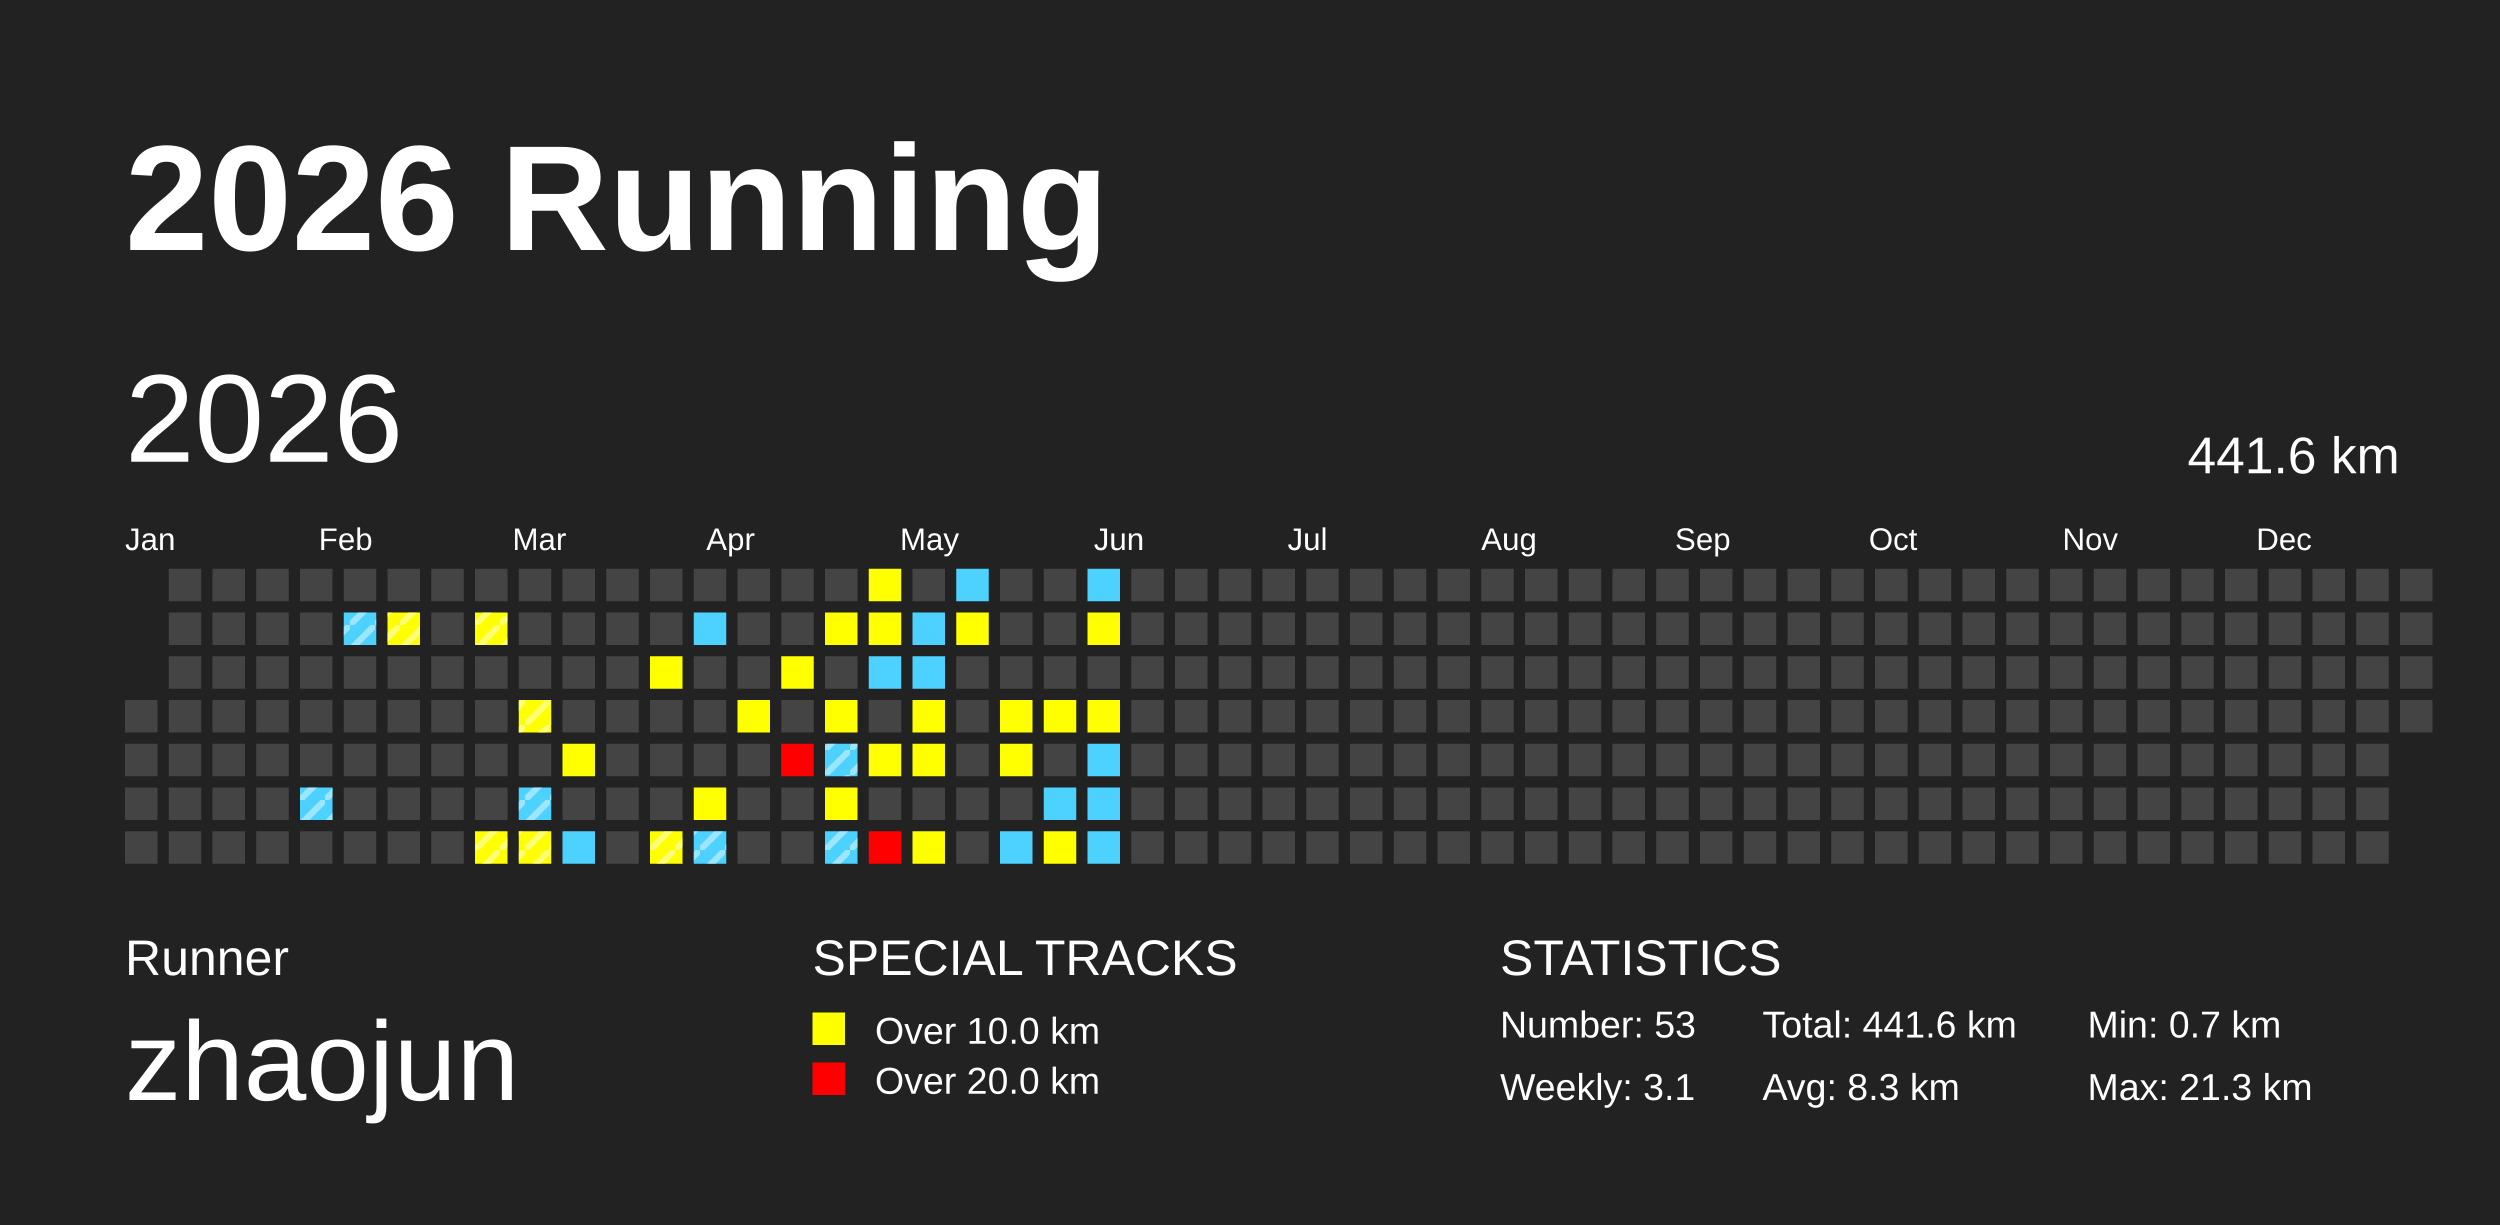
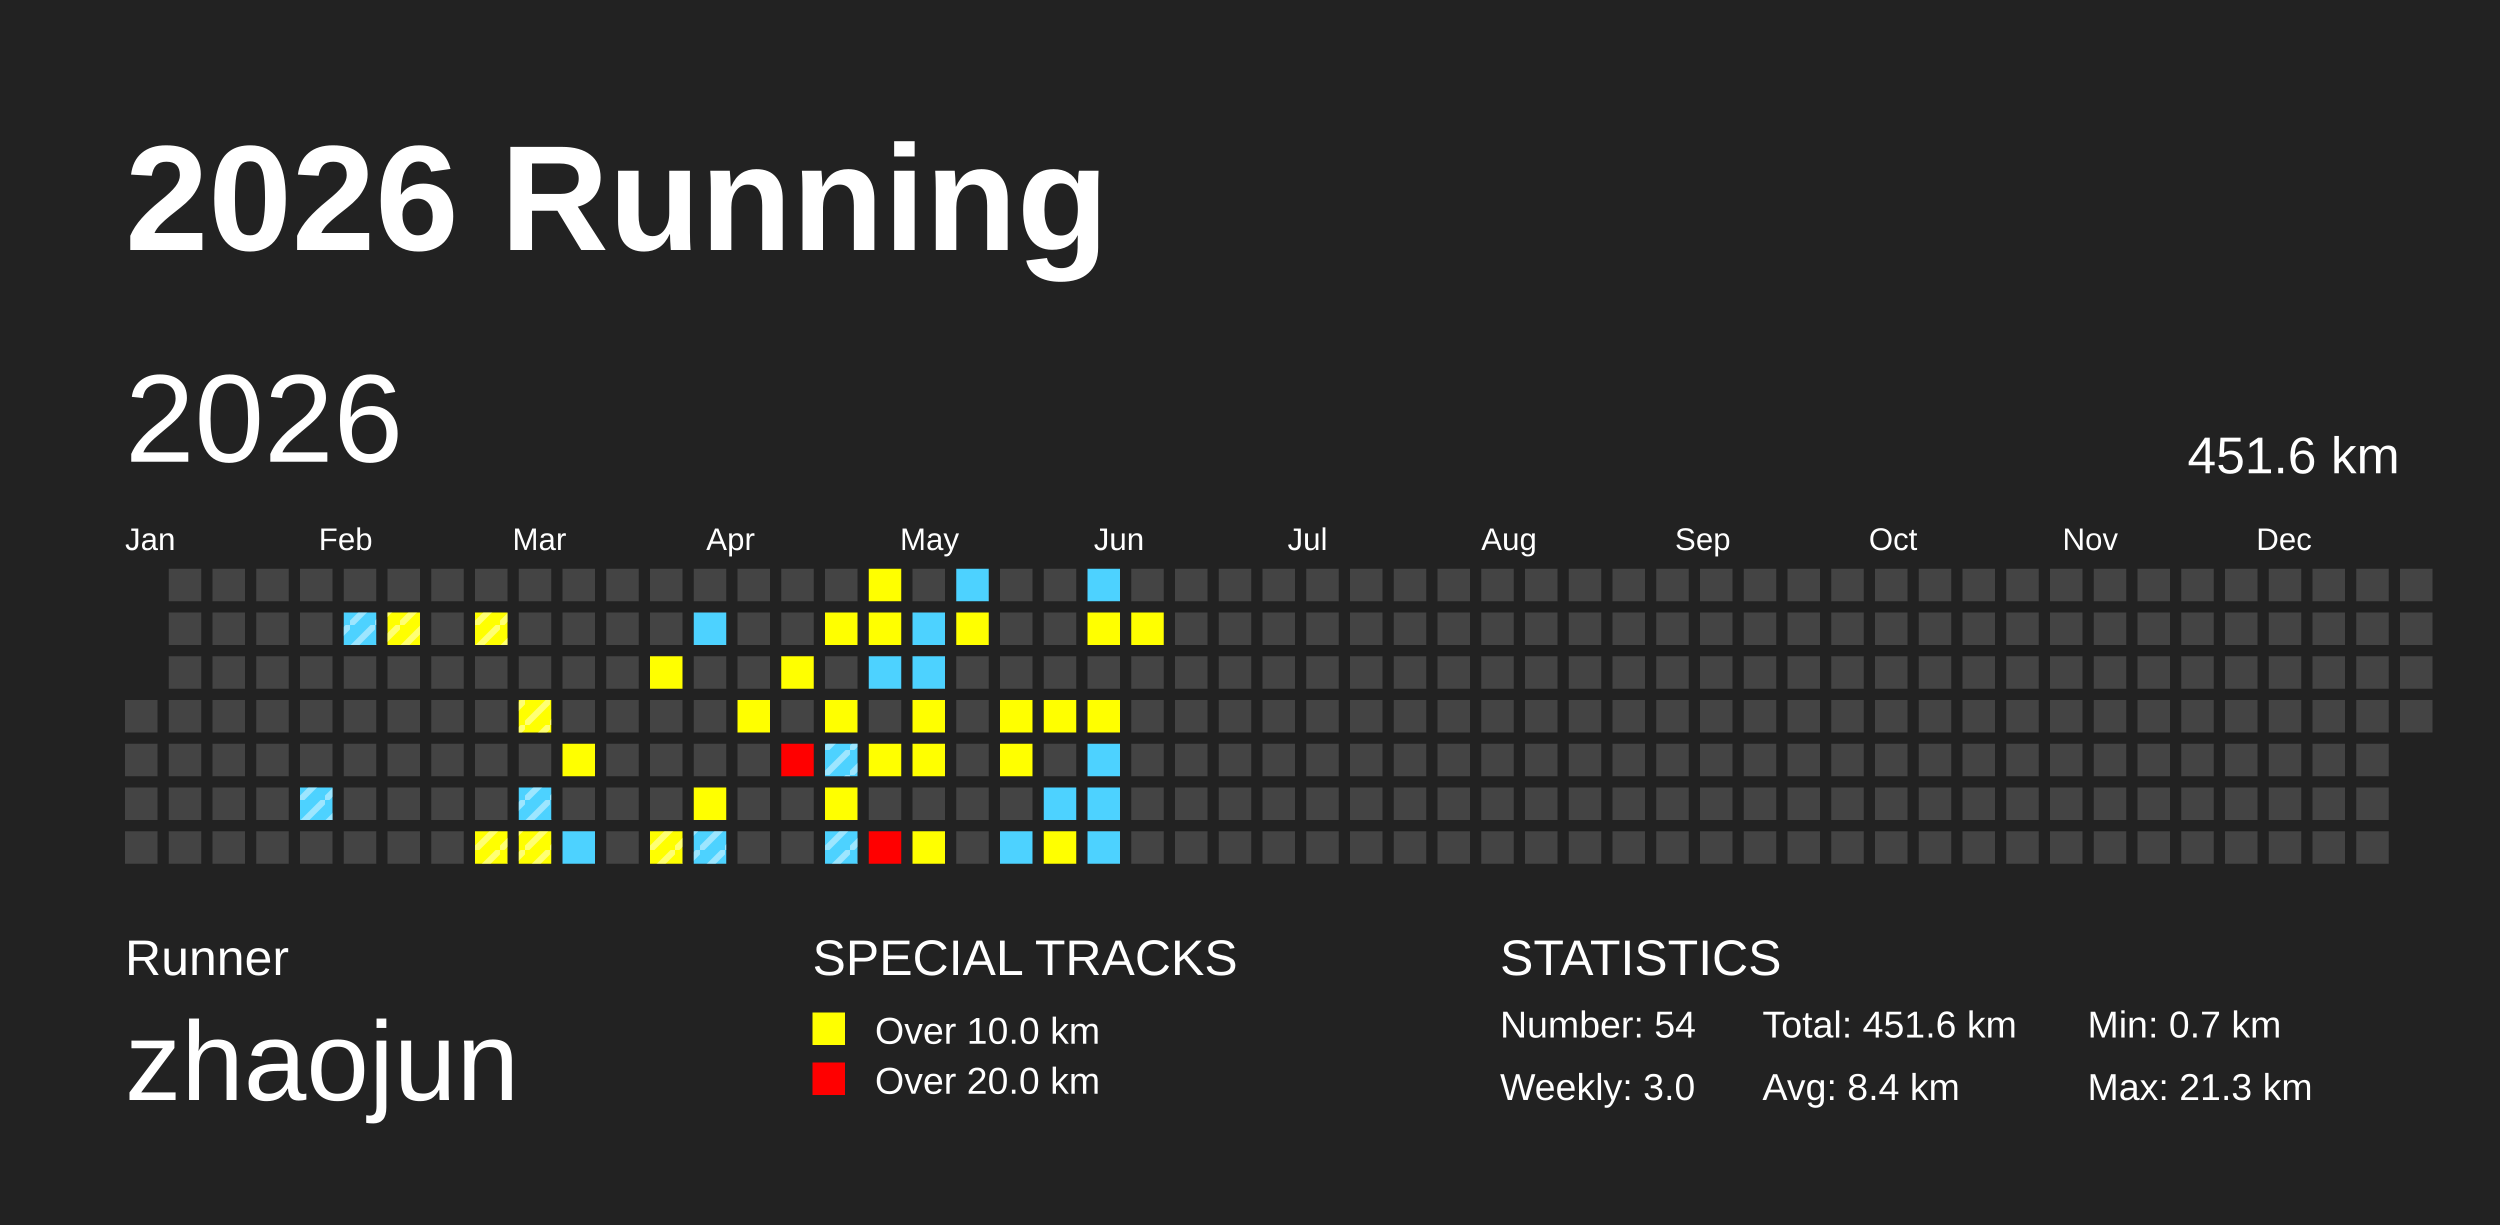
<svg xmlns="http://www.w3.org/2000/svg" baseProfile="full" height="98mm" version="1.1" viewBox="0,0,200,98" width="200mm">
  <defs>
    <pattern height="2" id="indoor-stripe" patternUnits="userSpaceOnUse" width="2">
      <line stroke="white" stroke-opacity="0.45" stroke-width="0.5" x1="0" x2="2" y1="2" y2="0" />
    </pattern>
  </defs>
  <rect fill="#222222" height="98" width="200" x="0" y="0" />
  <text fill="#FFFFFF" style="font-size:12px; font-family:Arial; font-weight:bold;" x="10" y="20">2026 Running</text>
  <text fill="#FFFFFF" style="font-size:4px; font-family:Arial" x="10" y="78">Runner</text>
  <text fill="#FFFFFF" style="font-size:9px; font-family:Arial" x="10" y="88">zhaojun</text>
  <text fill="#FFFFFF" style="font-size:4px; font-family:Arial" x="65" y="78">SPECIAL TRACKS</text>
  <rect fill="yellow" height="2.6" width="2.6" x="65" y="81" />
  <text fill="#FFFFFF" style="font-size:3px; font-family:Arial" x="70" y="83.5">Over 10.0 km</text>
  <rect fill="red" height="2.6" width="2.6" x="65" y="85" />
  <text fill="#FFFFFF" style="font-size:3px; font-family:Arial" x="70" y="87.5">Over 20.0 km</text>
  <text fill="#FFFFFF" style="font-size:4px; font-family:Arial" x="120" y="78">STATISTICS</text>
-   <text fill="#FFFFFF" style="font-size:3px; font-family:Arial" x="120" y="83">Number: 53</text>
-   <text fill="#FFFFFF" style="font-size:3px; font-family:Arial" x="120" y="88">Weekly: 3.1</text>
-   <text fill="#FFFFFF" style="font-size:3px; font-family:Arial" x="141" y="83">Total: 441.6 km</text>
-   <text fill="#FFFFFF" style="font-size:3px; font-family:Arial" x="141" y="88">Avg: 8.3 km</text>
+   <text fill="#FFFFFF" style="font-size:3px; font-family:Arial" x="120" y="83">Number: 54</text>
+   <text fill="#FFFFFF" style="font-size:3px; font-family:Arial" x="120" y="88">Weekly: 3.0</text>
+   <text fill="#FFFFFF" style="font-size:3px; font-family:Arial" x="141" y="83">Total: 451.6 km</text>
+   <text fill="#FFFFFF" style="font-size:3px; font-family:Arial" x="141" y="88">Avg: 8.4 km</text>
  <text fill="#FFFFFF" style="font-size:3px; font-family:Arial" x="167" y="83">Min: 0.7 km</text>
  <text fill="#FFFFFF" style="font-size:3px; font-family:Arial" x="167" y="88">Max: 21.3 km</text>
  <text dominant-baseline="hanging" fill="#FFFFFF" style="font-size:10.0px; font-family:Arial;" x="10" y="30">2026</text>
-   <text dominant-baseline="hanging" fill="#FFFFFF" style="font-size:4.125px; font-family:Arial;" x="175" y="35">441.6 km</text>
+   <text dominant-baseline="hanging" fill="#FFFFFF" style="font-size:4.125px; font-family:Arial;" x="175" y="35">451.6 km</text>
  <text fill="#FFFFFF" style="font-size:2.5px; font-family:Arial" x="10.0" y="44">Jan</text>
  <text fill="#FFFFFF" style="font-size:2.5px; font-family:Arial" x="25.5" y="44">Feb</text>
  <text fill="#FFFFFF" style="font-size:2.5px; font-family:Arial" x="41.0" y="44">Mar</text>
  <text fill="#FFFFFF" style="font-size:2.5px; font-family:Arial" x="56.5" y="44">Apr</text>
  <text fill="#FFFFFF" style="font-size:2.5px; font-family:Arial" x="72.0" y="44">May</text>
  <text fill="#FFFFFF" style="font-size:2.5px; font-family:Arial" x="87.5" y="44">Jun</text>
  <text fill="#FFFFFF" style="font-size:2.5px; font-family:Arial" x="103.0" y="44">Jul</text>
  <text fill="#FFFFFF" style="font-size:2.5px; font-family:Arial" x="118.5" y="44">Aug</text>
  <text fill="#FFFFFF" style="font-size:2.5px; font-family:Arial" x="134.0" y="44">Sep</text>
  <text fill="#FFFFFF" style="font-size:2.5px; font-family:Arial" x="149.5" y="44">Oct</text>
  <text fill="#FFFFFF" style="font-size:2.5px; font-family:Arial" x="165.0" y="44">Nov</text>
  <text fill="#FFFFFF" style="font-size:2.5px; font-family:Arial" x="180.5" y="44">Dec</text>
  <rect fill="#444444" height="2.6" width="2.6" x="10.0" y="56.0" />
  <rect fill="#444444" height="2.6" width="2.6" x="10.0" y="59.5" />
  <rect fill="#444444" height="2.6" width="2.6" x="10.0" y="63.0" />
  <rect fill="#444444" height="2.6" width="2.6" x="10.0" y="66.5" />
  <rect fill="#444444" height="2.6" width="2.6" x="13.5" y="45.5" />
  <rect fill="#444444" height="2.6" width="2.6" x="13.5" y="49.0" />
  <rect fill="#444444" height="2.6" width="2.6" x="13.5" y="52.5" />
  <rect fill="#444444" height="2.6" width="2.6" x="13.5" y="56.0" />
  <rect fill="#444444" height="2.6" width="2.6" x="13.5" y="59.5" />
  <rect fill="#444444" height="2.6" width="2.6" x="13.5" y="63.0" />
  <rect fill="#444444" height="2.6" width="2.6" x="13.5" y="66.5" />
  <rect fill="#444444" height="2.6" width="2.6" x="17.0" y="45.5" />
  <rect fill="#444444" height="2.6" width="2.6" x="17.0" y="49.0" />
  <rect fill="#444444" height="2.6" width="2.6" x="17.0" y="52.5" />
  <rect fill="#444444" height="2.6" width="2.6" x="17.0" y="56.0" />
  <rect fill="#444444" height="2.6" width="2.6" x="17.0" y="59.5" />
  <rect fill="#444444" height="2.6" width="2.6" x="17.0" y="63.0" />
  <rect fill="#444444" height="2.6" width="2.6" x="17.0" y="66.5" />
  <rect fill="#444444" height="2.6" width="2.6" x="20.5" y="45.5" />
  <rect fill="#444444" height="2.6" width="2.6" x="20.5" y="49.0" />
  <rect fill="#444444" height="2.6" width="2.6" x="20.5" y="52.5" />
  <rect fill="#444444" height="2.6" width="2.6" x="20.5" y="56.0" />
  <rect fill="#444444" height="2.6" width="2.6" x="20.5" y="59.5" />
  <rect fill="#444444" height="2.6" width="2.6" x="20.5" y="63.0" />
  <rect fill="#444444" height="2.6" width="2.6" x="20.5" y="66.5" />
  <rect fill="#444444" height="2.6" width="2.6" x="24.0" y="45.5" />
  <rect fill="#444444" height="2.6" width="2.6" x="24.0" y="49.0" />
  <rect fill="#444444" height="2.6" width="2.6" x="24.0" y="52.5" />
  <rect fill="#444444" height="2.6" width="2.6" x="24.0" y="56.0" />
  <rect fill="#444444" height="2.6" width="2.6" x="24.0" y="59.5" />
  <rect fill="#4dd2ff" height="2.6" width="2.6" x="24.0" y="63.0" />
  <rect fill="url(#indoor-stripe)" height="2.6" style="pointer-events: none;" width="2.6" x="24.0" y="63.0" />
  <rect fill="#444444" height="2.6" width="2.6" x="24.0" y="66.5" />
  <rect fill="#444444" height="2.6" width="2.6" x="27.5" y="45.5" />
  <rect fill="#4dd2ff" height="2.6" width="2.6" x="27.5" y="49.0" />
  <rect fill="url(#indoor-stripe)" height="2.6" style="pointer-events: none;" width="2.6" x="27.5" y="49.0" />
  <rect fill="#444444" height="2.6" width="2.6" x="27.5" y="52.5" />
  <rect fill="#444444" height="2.6" width="2.6" x="27.5" y="56.0" />
  <rect fill="#444444" height="2.6" width="2.6" x="27.5" y="59.5" />
  <rect fill="#444444" height="2.6" width="2.6" x="27.5" y="63.0" />
  <rect fill="#444444" height="2.6" width="2.6" x="27.5" y="66.5" />
  <rect fill="#444444" height="2.6" width="2.6" x="31.0" y="45.5" />
  <rect fill="yellow" height="2.6" width="2.6" x="31.0" y="49.0" />
  <rect fill="url(#indoor-stripe)" height="2.6" style="pointer-events: none;" width="2.6" x="31.0" y="49.0" />
  <rect fill="#444444" height="2.6" width="2.6" x="31.0" y="52.5" />
  <rect fill="#444444" height="2.6" width="2.6" x="31.0" y="56.0" />
  <rect fill="#444444" height="2.6" width="2.6" x="31.0" y="59.5" />
  <rect fill="#444444" height="2.6" width="2.6" x="31.0" y="63.0" />
  <rect fill="#444444" height="2.6" width="2.6" x="31.0" y="66.5" />
  <rect fill="#444444" height="2.6" width="2.6" x="34.5" y="45.5" />
  <rect fill="#444444" height="2.6" width="2.6" x="34.5" y="49.0" />
  <rect fill="#444444" height="2.6" width="2.6" x="34.5" y="52.5" />
  <rect fill="#444444" height="2.6" width="2.6" x="34.5" y="56.0" />
  <rect fill="#444444" height="2.6" width="2.6" x="34.5" y="59.5" />
  <rect fill="#444444" height="2.6" width="2.6" x="34.5" y="63.0" />
  <rect fill="#444444" height="2.6" width="2.6" x="34.5" y="66.5" />
  <rect fill="#444444" height="2.6" width="2.6" x="38.0" y="45.5" />
  <rect fill="yellow" height="2.6" width="2.6" x="38.0" y="49.0" />
  <rect fill="url(#indoor-stripe)" height="2.6" style="pointer-events: none;" width="2.6" x="38.0" y="49.0" />
  <rect fill="#444444" height="2.6" width="2.6" x="38.0" y="52.5" />
  <rect fill="#444444" height="2.6" width="2.6" x="38.0" y="56.0" />
  <rect fill="#444444" height="2.6" width="2.6" x="38.0" y="59.5" />
  <rect fill="#444444" height="2.6" width="2.6" x="38.0" y="63.0" />
  <rect fill="yellow" height="2.6" width="2.6" x="38.0" y="66.5" />
  <rect fill="url(#indoor-stripe)" height="2.6" style="pointer-events: none;" width="2.6" x="38.0" y="66.5" />
  <rect fill="#444444" height="2.6" width="2.6" x="41.5" y="45.5" />
  <rect fill="#444444" height="2.6" width="2.6" x="41.5" y="49.0" />
  <rect fill="#444444" height="2.6" width="2.6" x="41.5" y="52.5" />
  <rect fill="yellow" height="2.6" width="2.6" x="41.5" y="56.0" />
  <rect fill="url(#indoor-stripe)" height="2.6" style="pointer-events: none;" width="2.6" x="41.5" y="56.0" />
  <rect fill="#444444" height="2.6" width="2.6" x="41.5" y="59.5" />
  <rect fill="#4dd2ff" height="2.6" width="2.6" x="41.5" y="63.0" />
  <rect fill="url(#indoor-stripe)" height="2.6" style="pointer-events: none;" width="2.6" x="41.5" y="63.0" />
  <rect fill="yellow" height="2.6" width="2.6" x="41.5" y="66.5" />
  <rect fill="url(#indoor-stripe)" height="2.6" style="pointer-events: none;" width="2.6" x="41.5" y="66.5" />
  <rect fill="#444444" height="2.6" width="2.6" x="45.0" y="45.5" />
  <rect fill="#444444" height="2.6" width="2.6" x="45.0" y="49.0" />
  <rect fill="#444444" height="2.6" width="2.6" x="45.0" y="52.5" />
  <rect fill="#444444" height="2.6" width="2.6" x="45.0" y="56.0" />
  <rect fill="yellow" height="2.6" width="2.6" x="45.0" y="59.5" />
  <rect fill="#444444" height="2.6" width="2.6" x="45.0" y="63.0" />
  <rect fill="#4dd2ff" height="2.6" width="2.6" x="45.0" y="66.5" />
  <rect fill="#444444" height="2.6" width="2.6" x="48.5" y="45.5" />
  <rect fill="#444444" height="2.6" width="2.6" x="48.5" y="49.0" />
  <rect fill="#444444" height="2.6" width="2.6" x="48.5" y="52.5" />
  <rect fill="#444444" height="2.6" width="2.6" x="48.5" y="56.0" />
  <rect fill="#444444" height="2.6" width="2.6" x="48.5" y="59.5" />
  <rect fill="#444444" height="2.6" width="2.6" x="48.5" y="63.0" />
  <rect fill="#444444" height="2.6" width="2.6" x="48.5" y="66.5" />
  <rect fill="#444444" height="2.6" width="2.6" x="52.0" y="45.5" />
  <rect fill="#444444" height="2.6" width="2.6" x="52.0" y="49.0" />
  <rect fill="yellow" height="2.6" width="2.6" x="52.0" y="52.5" />
  <rect fill="#444444" height="2.6" width="2.6" x="52.0" y="56.0" />
  <rect fill="#444444" height="2.6" width="2.6" x="52.0" y="59.5" />
  <rect fill="#444444" height="2.6" width="2.6" x="52.0" y="63.0" />
  <rect fill="yellow" height="2.6" width="2.6" x="52.0" y="66.5" />
  <rect fill="url(#indoor-stripe)" height="2.6" style="pointer-events: none;" width="2.6" x="52.0" y="66.5" />
  <rect fill="#444444" height="2.6" width="2.6" x="55.5" y="45.5" />
  <rect fill="#4dd2ff" height="2.6" width="2.6" x="55.5" y="49.0" />
  <rect fill="#444444" height="2.6" width="2.6" x="55.5" y="52.5" />
  <rect fill="#444444" height="2.6" width="2.6" x="55.5" y="56.0" />
  <rect fill="#444444" height="2.6" width="2.6" x="55.5" y="59.5" />
  <rect fill="yellow" height="2.6" width="2.6" x="55.5" y="63.0" />
  <rect fill="#4dd2ff" height="2.6" width="2.6" x="55.5" y="66.5" />
  <rect fill="url(#indoor-stripe)" height="2.6" style="pointer-events: none;" width="2.6" x="55.5" y="66.5" />
  <rect fill="#444444" height="2.6" width="2.6" x="59.0" y="45.5" />
  <rect fill="#444444" height="2.6" width="2.6" x="59.0" y="49.0" />
  <rect fill="#444444" height="2.6" width="2.6" x="59.0" y="52.5" />
  <rect fill="yellow" height="2.6" width="2.6" x="59.0" y="56.0" />
  <rect fill="#444444" height="2.6" width="2.6" x="59.0" y="59.5" />
  <rect fill="#444444" height="2.6" width="2.6" x="59.0" y="63.0" />
  <rect fill="#444444" height="2.6" width="2.6" x="59.0" y="66.5" />
  <rect fill="#444444" height="2.6" width="2.6" x="62.5" y="45.5" />
  <rect fill="#444444" height="2.6" width="2.6" x="62.5" y="49.0" />
  <rect fill="yellow" height="2.6" width="2.6" x="62.5" y="52.5" />
  <rect fill="#444444" height="2.6" width="2.6" x="62.5" y="56.0" />
  <rect fill="red" height="2.6" width="2.6" x="62.5" y="59.5" />
  <rect fill="#444444" height="2.6" width="2.6" x="62.5" y="63.0" />
  <rect fill="#444444" height="2.6" width="2.6" x="62.5" y="66.5" />
  <rect fill="#444444" height="2.6" width="2.6" x="66.0" y="45.5" />
  <rect fill="yellow" height="2.6" width="2.6" x="66.0" y="49.0" />
  <rect fill="#444444" height="2.6" width="2.6" x="66.0" y="52.5" />
  <rect fill="yellow" height="2.6" width="2.6" x="66.0" y="56.0" />
  <rect fill="#4dd2ff" height="2.6" width="2.6" x="66.0" y="59.5" />
  <rect fill="url(#indoor-stripe)" height="2.6" style="pointer-events: none;" width="2.6" x="66.0" y="59.5" />
  <rect fill="yellow" height="2.6" width="2.6" x="66.0" y="63.0" />
  <rect fill="#4dd2ff" height="2.6" width="2.6" x="66.0" y="66.5" />
  <rect fill="url(#indoor-stripe)" height="2.6" style="pointer-events: none;" width="2.6" x="66.0" y="66.5" />
  <rect fill="yellow" height="2.6" width="2.6" x="69.5" y="45.5" />
  <rect fill="yellow" height="2.6" width="2.6" x="69.5" y="49.0" />
  <rect fill="#4dd2ff" height="2.6" width="2.6" x="69.5" y="52.5" />
  <rect fill="#444444" height="2.6" width="2.6" x="69.5" y="56.0" />
  <rect fill="yellow" height="2.6" width="2.6" x="69.5" y="59.5" />
  <rect fill="#444444" height="2.6" width="2.6" x="69.5" y="63.0" />
  <rect fill="red" height="2.6" width="2.6" x="69.5" y="66.5" />
  <rect fill="#444444" height="2.6" width="2.6" x="73.0" y="45.5" />
  <rect fill="#4dd2ff" height="2.6" width="2.6" x="73.0" y="49.0" />
  <rect fill="#4dd2ff" height="2.6" width="2.6" x="73.0" y="52.5" />
  <rect fill="yellow" height="2.6" width="2.6" x="73.0" y="56.0" />
  <rect fill="yellow" height="2.6" width="2.6" x="73.0" y="59.5" />
  <rect fill="#444444" height="2.6" width="2.6" x="73.0" y="63.0" />
  <rect fill="yellow" height="2.6" width="2.6" x="73.0" y="66.5" />
  <rect fill="#4dd2ff" height="2.6" width="2.6" x="76.5" y="45.5" />
  <rect fill="yellow" height="2.6" width="2.6" x="76.5" y="49.0" />
  <rect fill="#444444" height="2.6" width="2.6" x="76.5" y="52.5" />
  <rect fill="#444444" height="2.6" width="2.6" x="76.5" y="56.0" />
  <rect fill="#444444" height="2.6" width="2.6" x="76.5" y="59.5" />
  <rect fill="#444444" height="2.6" width="2.6" x="76.5" y="63.0" />
  <rect fill="#444444" height="2.6" width="2.6" x="76.5" y="66.5" />
  <rect fill="#444444" height="2.6" width="2.6" x="80.0" y="45.5" />
  <rect fill="#444444" height="2.6" width="2.6" x="80.0" y="49.0" />
  <rect fill="#444444" height="2.6" width="2.6" x="80.0" y="52.5" />
  <rect fill="yellow" height="2.6" width="2.6" x="80.0" y="56.0" />
  <rect fill="yellow" height="2.6" width="2.6" x="80.0" y="59.5" />
  <rect fill="#444444" height="2.6" width="2.6" x="80.0" y="63.0" />
  <rect fill="#4dd2ff" height="2.6" width="2.6" x="80.0" y="66.5" />
  <rect fill="#444444" height="2.6" width="2.6" x="83.5" y="45.5" />
  <rect fill="#444444" height="2.6" width="2.6" x="83.5" y="49.0" />
  <rect fill="#444444" height="2.6" width="2.6" x="83.5" y="52.5" />
  <rect fill="yellow" height="2.6" width="2.6" x="83.5" y="56.0" />
  <rect fill="#444444" height="2.6" width="2.6" x="83.5" y="59.5" />
  <rect fill="#4dd2ff" height="2.6" width="2.6" x="83.5" y="63.0" />
  <rect fill="yellow" height="2.6" width="2.6" x="83.5" y="66.5" />
  <rect fill="#4dd2ff" height="2.6" width="2.6" x="87.0" y="45.5" />
  <rect fill="yellow" height="2.6" width="2.6" x="87.0" y="49.0" />
  <rect fill="#444444" height="2.6" width="2.6" x="87.0" y="52.5" />
  <rect fill="yellow" height="2.6" width="2.6" x="87.0" y="56.0" />
  <rect fill="#4dd2ff" height="2.6" width="2.6" x="87.0" y="59.5" />
  <rect fill="#4dd2ff" height="2.6" width="2.6" x="87.0" y="63.0" />
  <rect fill="#4dd2ff" height="2.6" width="2.6" x="87.0" y="66.5" />
  <rect fill="#444444" height="2.6" width="2.6" x="90.5" y="45.5" />
-   <rect fill="#444444" height="2.6" width="2.6" x="90.5" y="49.0" />
+   <rect fill="yellow" height="2.6" width="2.6" x="90.5" y="49.0" />
  <rect fill="#444444" height="2.6" width="2.6" x="90.5" y="52.5" />
  <rect fill="#444444" height="2.6" width="2.6" x="90.5" y="56.0" />
  <rect fill="#444444" height="2.6" width="2.6" x="90.5" y="59.5" />
  <rect fill="#444444" height="2.6" width="2.6" x="90.5" y="63.0" />
  <rect fill="#444444" height="2.6" width="2.6" x="90.5" y="66.5" />
  <rect fill="#444444" height="2.6" width="2.6" x="94.0" y="45.5" />
  <rect fill="#444444" height="2.6" width="2.6" x="94.0" y="49.0" />
  <rect fill="#444444" height="2.6" width="2.6" x="94.0" y="52.5" />
  <rect fill="#444444" height="2.6" width="2.6" x="94.0" y="56.0" />
  <rect fill="#444444" height="2.6" width="2.6" x="94.0" y="59.5" />
  <rect fill="#444444" height="2.6" width="2.6" x="94.0" y="63.0" />
  <rect fill="#444444" height="2.6" width="2.6" x="94.0" y="66.5" />
  <rect fill="#444444" height="2.6" width="2.6" x="97.5" y="45.5" />
  <rect fill="#444444" height="2.6" width="2.6" x="97.5" y="49.0" />
  <rect fill="#444444" height="2.6" width="2.6" x="97.5" y="52.5" />
  <rect fill="#444444" height="2.6" width="2.6" x="97.5" y="56.0" />
  <rect fill="#444444" height="2.6" width="2.6" x="97.5" y="59.5" />
  <rect fill="#444444" height="2.6" width="2.6" x="97.5" y="63.0" />
  <rect fill="#444444" height="2.6" width="2.6" x="97.5" y="66.5" />
  <rect fill="#444444" height="2.6" width="2.6" x="101.0" y="45.5" />
  <rect fill="#444444" height="2.6" width="2.6" x="101.0" y="49.0" />
  <rect fill="#444444" height="2.6" width="2.6" x="101.0" y="52.5" />
  <rect fill="#444444" height="2.6" width="2.6" x="101.0" y="56.0" />
  <rect fill="#444444" height="2.6" width="2.6" x="101.0" y="59.5" />
  <rect fill="#444444" height="2.6" width="2.6" x="101.0" y="63.0" />
  <rect fill="#444444" height="2.6" width="2.6" x="101.0" y="66.5" />
  <rect fill="#444444" height="2.6" width="2.6" x="104.5" y="45.5" />
  <rect fill="#444444" height="2.6" width="2.6" x="104.5" y="49.0" />
  <rect fill="#444444" height="2.6" width="2.6" x="104.5" y="52.5" />
  <rect fill="#444444" height="2.6" width="2.6" x="104.5" y="56.0" />
  <rect fill="#444444" height="2.6" width="2.6" x="104.5" y="59.5" />
  <rect fill="#444444" height="2.6" width="2.6" x="104.5" y="63.0" />
  <rect fill="#444444" height="2.6" width="2.6" x="104.5" y="66.5" />
  <rect fill="#444444" height="2.6" width="2.6" x="108.0" y="45.5" />
  <rect fill="#444444" height="2.6" width="2.6" x="108.0" y="49.0" />
  <rect fill="#444444" height="2.6" width="2.6" x="108.0" y="52.5" />
  <rect fill="#444444" height="2.6" width="2.6" x="108.0" y="56.0" />
  <rect fill="#444444" height="2.6" width="2.6" x="108.0" y="59.5" />
  <rect fill="#444444" height="2.6" width="2.6" x="108.0" y="63.0" />
  <rect fill="#444444" height="2.6" width="2.6" x="108.0" y="66.5" />
  <rect fill="#444444" height="2.6" width="2.6" x="111.5" y="45.5" />
  <rect fill="#444444" height="2.6" width="2.6" x="111.5" y="49.0" />
  <rect fill="#444444" height="2.6" width="2.6" x="111.5" y="52.5" />
  <rect fill="#444444" height="2.6" width="2.6" x="111.5" y="56.0" />
  <rect fill="#444444" height="2.6" width="2.6" x="111.5" y="59.5" />
  <rect fill="#444444" height="2.6" width="2.6" x="111.5" y="63.0" />
  <rect fill="#444444" height="2.6" width="2.6" x="111.5" y="66.5" />
  <rect fill="#444444" height="2.6" width="2.6" x="115.0" y="45.5" />
  <rect fill="#444444" height="2.6" width="2.6" x="115.0" y="49.0" />
  <rect fill="#444444" height="2.6" width="2.6" x="115.0" y="52.5" />
  <rect fill="#444444" height="2.6" width="2.6" x="115.0" y="56.0" />
  <rect fill="#444444" height="2.6" width="2.6" x="115.0" y="59.5" />
  <rect fill="#444444" height="2.6" width="2.6" x="115.0" y="63.0" />
  <rect fill="#444444" height="2.6" width="2.6" x="115.0" y="66.5" />
  <rect fill="#444444" height="2.6" width="2.6" x="118.5" y="45.5" />
  <rect fill="#444444" height="2.6" width="2.6" x="118.5" y="49.0" />
  <rect fill="#444444" height="2.6" width="2.6" x="118.5" y="52.5" />
  <rect fill="#444444" height="2.6" width="2.6" x="118.5" y="56.0" />
  <rect fill="#444444" height="2.6" width="2.6" x="118.5" y="59.5" />
  <rect fill="#444444" height="2.6" width="2.6" x="118.5" y="63.0" />
  <rect fill="#444444" height="2.6" width="2.6" x="118.5" y="66.5" />
  <rect fill="#444444" height="2.6" width="2.6" x="122.0" y="45.5" />
  <rect fill="#444444" height="2.6" width="2.6" x="122.0" y="49.0" />
  <rect fill="#444444" height="2.6" width="2.6" x="122.0" y="52.5" />
  <rect fill="#444444" height="2.6" width="2.6" x="122.0" y="56.0" />
  <rect fill="#444444" height="2.6" width="2.6" x="122.0" y="59.5" />
  <rect fill="#444444" height="2.6" width="2.6" x="122.0" y="63.0" />
  <rect fill="#444444" height="2.6" width="2.6" x="122.0" y="66.5" />
  <rect fill="#444444" height="2.6" width="2.6" x="125.5" y="45.5" />
  <rect fill="#444444" height="2.6" width="2.6" x="125.5" y="49.0" />
  <rect fill="#444444" height="2.6" width="2.6" x="125.5" y="52.5" />
  <rect fill="#444444" height="2.6" width="2.6" x="125.5" y="56.0" />
  <rect fill="#444444" height="2.6" width="2.6" x="125.5" y="59.5" />
  <rect fill="#444444" height="2.6" width="2.6" x="125.5" y="63.0" />
  <rect fill="#444444" height="2.6" width="2.6" x="125.5" y="66.5" />
  <rect fill="#444444" height="2.6" width="2.6" x="129.0" y="45.5" />
  <rect fill="#444444" height="2.6" width="2.6" x="129.0" y="49.0" />
  <rect fill="#444444" height="2.6" width="2.6" x="129.0" y="52.5" />
  <rect fill="#444444" height="2.6" width="2.6" x="129.0" y="56.0" />
  <rect fill="#444444" height="2.6" width="2.6" x="129.0" y="59.5" />
  <rect fill="#444444" height="2.6" width="2.6" x="129.0" y="63.0" />
  <rect fill="#444444" height="2.6" width="2.6" x="129.0" y="66.5" />
  <rect fill="#444444" height="2.6" width="2.6" x="132.5" y="45.5" />
  <rect fill="#444444" height="2.6" width="2.6" x="132.5" y="49.0" />
  <rect fill="#444444" height="2.6" width="2.6" x="132.5" y="52.5" />
  <rect fill="#444444" height="2.6" width="2.6" x="132.5" y="56.0" />
  <rect fill="#444444" height="2.6" width="2.6" x="132.5" y="59.5" />
  <rect fill="#444444" height="2.6" width="2.6" x="132.5" y="63.0" />
  <rect fill="#444444" height="2.6" width="2.6" x="132.5" y="66.5" />
  <rect fill="#444444" height="2.6" width="2.6" x="136.0" y="45.5" />
  <rect fill="#444444" height="2.6" width="2.6" x="136.0" y="49.0" />
  <rect fill="#444444" height="2.6" width="2.6" x="136.0" y="52.5" />
  <rect fill="#444444" height="2.6" width="2.6" x="136.0" y="56.0" />
  <rect fill="#444444" height="2.6" width="2.6" x="136.0" y="59.5" />
  <rect fill="#444444" height="2.6" width="2.6" x="136.0" y="63.0" />
  <rect fill="#444444" height="2.6" width="2.6" x="136.0" y="66.5" />
  <rect fill="#444444" height="2.6" width="2.6" x="139.5" y="45.5" />
  <rect fill="#444444" height="2.6" width="2.6" x="139.5" y="49.0" />
  <rect fill="#444444" height="2.6" width="2.6" x="139.5" y="52.5" />
  <rect fill="#444444" height="2.6" width="2.6" x="139.5" y="56.0" />
  <rect fill="#444444" height="2.6" width="2.6" x="139.5" y="59.5" />
  <rect fill="#444444" height="2.6" width="2.6" x="139.5" y="63.0" />
  <rect fill="#444444" height="2.6" width="2.6" x="139.5" y="66.5" />
  <rect fill="#444444" height="2.6" width="2.6" x="143.0" y="45.5" />
  <rect fill="#444444" height="2.6" width="2.6" x="143.0" y="49.0" />
  <rect fill="#444444" height="2.6" width="2.6" x="143.0" y="52.5" />
  <rect fill="#444444" height="2.6" width="2.6" x="143.0" y="56.0" />
  <rect fill="#444444" height="2.6" width="2.6" x="143.0" y="59.5" />
  <rect fill="#444444" height="2.6" width="2.6" x="143.0" y="63.0" />
  <rect fill="#444444" height="2.6" width="2.6" x="143.0" y="66.5" />
  <rect fill="#444444" height="2.6" width="2.6" x="146.5" y="45.5" />
  <rect fill="#444444" height="2.6" width="2.6" x="146.5" y="49.0" />
  <rect fill="#444444" height="2.6" width="2.6" x="146.5" y="52.5" />
  <rect fill="#444444" height="2.6" width="2.6" x="146.5" y="56.0" />
  <rect fill="#444444" height="2.6" width="2.6" x="146.5" y="59.5" />
  <rect fill="#444444" height="2.6" width="2.6" x="146.5" y="63.0" />
  <rect fill="#444444" height="2.6" width="2.6" x="146.5" y="66.5" />
  <rect fill="#444444" height="2.6" width="2.6" x="150.0" y="45.5" />
  <rect fill="#444444" height="2.6" width="2.6" x="150.0" y="49.0" />
  <rect fill="#444444" height="2.6" width="2.6" x="150.0" y="52.5" />
  <rect fill="#444444" height="2.6" width="2.6" x="150.0" y="56.0" />
  <rect fill="#444444" height="2.6" width="2.6" x="150.0" y="59.5" />
  <rect fill="#444444" height="2.6" width="2.6" x="150.0" y="63.0" />
  <rect fill="#444444" height="2.6" width="2.6" x="150.0" y="66.5" />
  <rect fill="#444444" height="2.6" width="2.6" x="153.5" y="45.5" />
  <rect fill="#444444" height="2.6" width="2.6" x="153.5" y="49.0" />
  <rect fill="#444444" height="2.6" width="2.6" x="153.5" y="52.5" />
  <rect fill="#444444" height="2.6" width="2.6" x="153.5" y="56.0" />
  <rect fill="#444444" height="2.6" width="2.6" x="153.5" y="59.5" />
  <rect fill="#444444" height="2.6" width="2.6" x="153.5" y="63.0" />
  <rect fill="#444444" height="2.6" width="2.6" x="153.5" y="66.5" />
  <rect fill="#444444" height="2.6" width="2.6" x="157.0" y="45.5" />
  <rect fill="#444444" height="2.6" width="2.6" x="157.0" y="49.0" />
  <rect fill="#444444" height="2.6" width="2.6" x="157.0" y="52.5" />
  <rect fill="#444444" height="2.6" width="2.6" x="157.0" y="56.0" />
  <rect fill="#444444" height="2.6" width="2.6" x="157.0" y="59.5" />
  <rect fill="#444444" height="2.6" width="2.6" x="157.0" y="63.0" />
  <rect fill="#444444" height="2.6" width="2.6" x="157.0" y="66.5" />
  <rect fill="#444444" height="2.6" width="2.6" x="160.5" y="45.5" />
  <rect fill="#444444" height="2.6" width="2.6" x="160.5" y="49.0" />
  <rect fill="#444444" height="2.6" width="2.6" x="160.5" y="52.5" />
  <rect fill="#444444" height="2.6" width="2.6" x="160.5" y="56.0" />
  <rect fill="#444444" height="2.6" width="2.6" x="160.5" y="59.5" />
  <rect fill="#444444" height="2.6" width="2.6" x="160.5" y="63.0" />
  <rect fill="#444444" height="2.6" width="2.6" x="160.5" y="66.5" />
  <rect fill="#444444" height="2.6" width="2.6" x="164.0" y="45.5" />
  <rect fill="#444444" height="2.6" width="2.6" x="164.0" y="49.0" />
  <rect fill="#444444" height="2.6" width="2.6" x="164.0" y="52.5" />
  <rect fill="#444444" height="2.6" width="2.6" x="164.0" y="56.0" />
  <rect fill="#444444" height="2.6" width="2.6" x="164.0" y="59.5" />
  <rect fill="#444444" height="2.6" width="2.6" x="164.0" y="63.0" />
  <rect fill="#444444" height="2.6" width="2.6" x="164.0" y="66.5" />
  <rect fill="#444444" height="2.6" width="2.6" x="167.5" y="45.5" />
  <rect fill="#444444" height="2.6" width="2.6" x="167.5" y="49.0" />
  <rect fill="#444444" height="2.6" width="2.6" x="167.5" y="52.5" />
  <rect fill="#444444" height="2.6" width="2.6" x="167.5" y="56.0" />
  <rect fill="#444444" height="2.6" width="2.6" x="167.5" y="59.5" />
  <rect fill="#444444" height="2.6" width="2.6" x="167.5" y="63.0" />
  <rect fill="#444444" height="2.6" width="2.6" x="167.5" y="66.5" />
  <rect fill="#444444" height="2.6" width="2.6" x="171.0" y="45.5" />
  <rect fill="#444444" height="2.6" width="2.6" x="171.0" y="49.0" />
  <rect fill="#444444" height="2.6" width="2.6" x="171.0" y="52.5" />
  <rect fill="#444444" height="2.6" width="2.6" x="171.0" y="56.0" />
  <rect fill="#444444" height="2.6" width="2.6" x="171.0" y="59.5" />
  <rect fill="#444444" height="2.6" width="2.6" x="171.0" y="63.0" />
  <rect fill="#444444" height="2.6" width="2.6" x="171.0" y="66.5" />
  <rect fill="#444444" height="2.6" width="2.6" x="174.5" y="45.5" />
  <rect fill="#444444" height="2.6" width="2.6" x="174.5" y="49.0" />
  <rect fill="#444444" height="2.6" width="2.6" x="174.5" y="52.5" />
  <rect fill="#444444" height="2.6" width="2.6" x="174.5" y="56.0" />
  <rect fill="#444444" height="2.6" width="2.6" x="174.5" y="59.5" />
  <rect fill="#444444" height="2.6" width="2.6" x="174.5" y="63.0" />
  <rect fill="#444444" height="2.6" width="2.6" x="174.5" y="66.5" />
  <rect fill="#444444" height="2.6" width="2.6" x="178.0" y="45.5" />
  <rect fill="#444444" height="2.6" width="2.6" x="178.0" y="49.0" />
  <rect fill="#444444" height="2.6" width="2.6" x="178.0" y="52.5" />
  <rect fill="#444444" height="2.6" width="2.6" x="178.0" y="56.0" />
  <rect fill="#444444" height="2.6" width="2.6" x="178.0" y="59.5" />
  <rect fill="#444444" height="2.6" width="2.6" x="178.0" y="63.0" />
  <rect fill="#444444" height="2.6" width="2.6" x="178.0" y="66.5" />
  <rect fill="#444444" height="2.6" width="2.6" x="181.5" y="45.5" />
  <rect fill="#444444" height="2.6" width="2.6" x="181.5" y="49.0" />
  <rect fill="#444444" height="2.6" width="2.6" x="181.5" y="52.5" />
  <rect fill="#444444" height="2.6" width="2.6" x="181.5" y="56.0" />
  <rect fill="#444444" height="2.6" width="2.6" x="181.5" y="59.5" />
  <rect fill="#444444" height="2.6" width="2.6" x="181.5" y="63.0" />
  <rect fill="#444444" height="2.6" width="2.6" x="181.5" y="66.5" />
  <rect fill="#444444" height="2.6" width="2.6" x="185.0" y="45.5" />
  <rect fill="#444444" height="2.6" width="2.6" x="185.0" y="49.0" />
  <rect fill="#444444" height="2.6" width="2.6" x="185.0" y="52.5" />
  <rect fill="#444444" height="2.6" width="2.6" x="185.0" y="56.0" />
  <rect fill="#444444" height="2.6" width="2.6" x="185.0" y="59.5" />
  <rect fill="#444444" height="2.6" width="2.6" x="185.0" y="63.0" />
  <rect fill="#444444" height="2.6" width="2.6" x="185.0" y="66.5" />
  <rect fill="#444444" height="2.6" width="2.6" x="188.5" y="45.5" />
  <rect fill="#444444" height="2.6" width="2.6" x="188.5" y="49.0" />
  <rect fill="#444444" height="2.6" width="2.6" x="188.5" y="52.5" />
  <rect fill="#444444" height="2.6" width="2.6" x="188.5" y="56.0" />
  <rect fill="#444444" height="2.6" width="2.6" x="188.5" y="59.5" />
  <rect fill="#444444" height="2.6" width="2.6" x="188.5" y="63.0" />
  <rect fill="#444444" height="2.6" width="2.6" x="188.5" y="66.5" />
  <rect fill="#444444" height="2.6" width="2.6" x="192.0" y="45.5" />
  <rect fill="#444444" height="2.6" width="2.6" x="192.0" y="49.0" />
  <rect fill="#444444" height="2.6" width="2.6" x="192.0" y="52.5" />
  <rect fill="#444444" height="2.6" width="2.6" x="192.0" y="56.0" />
</svg>
